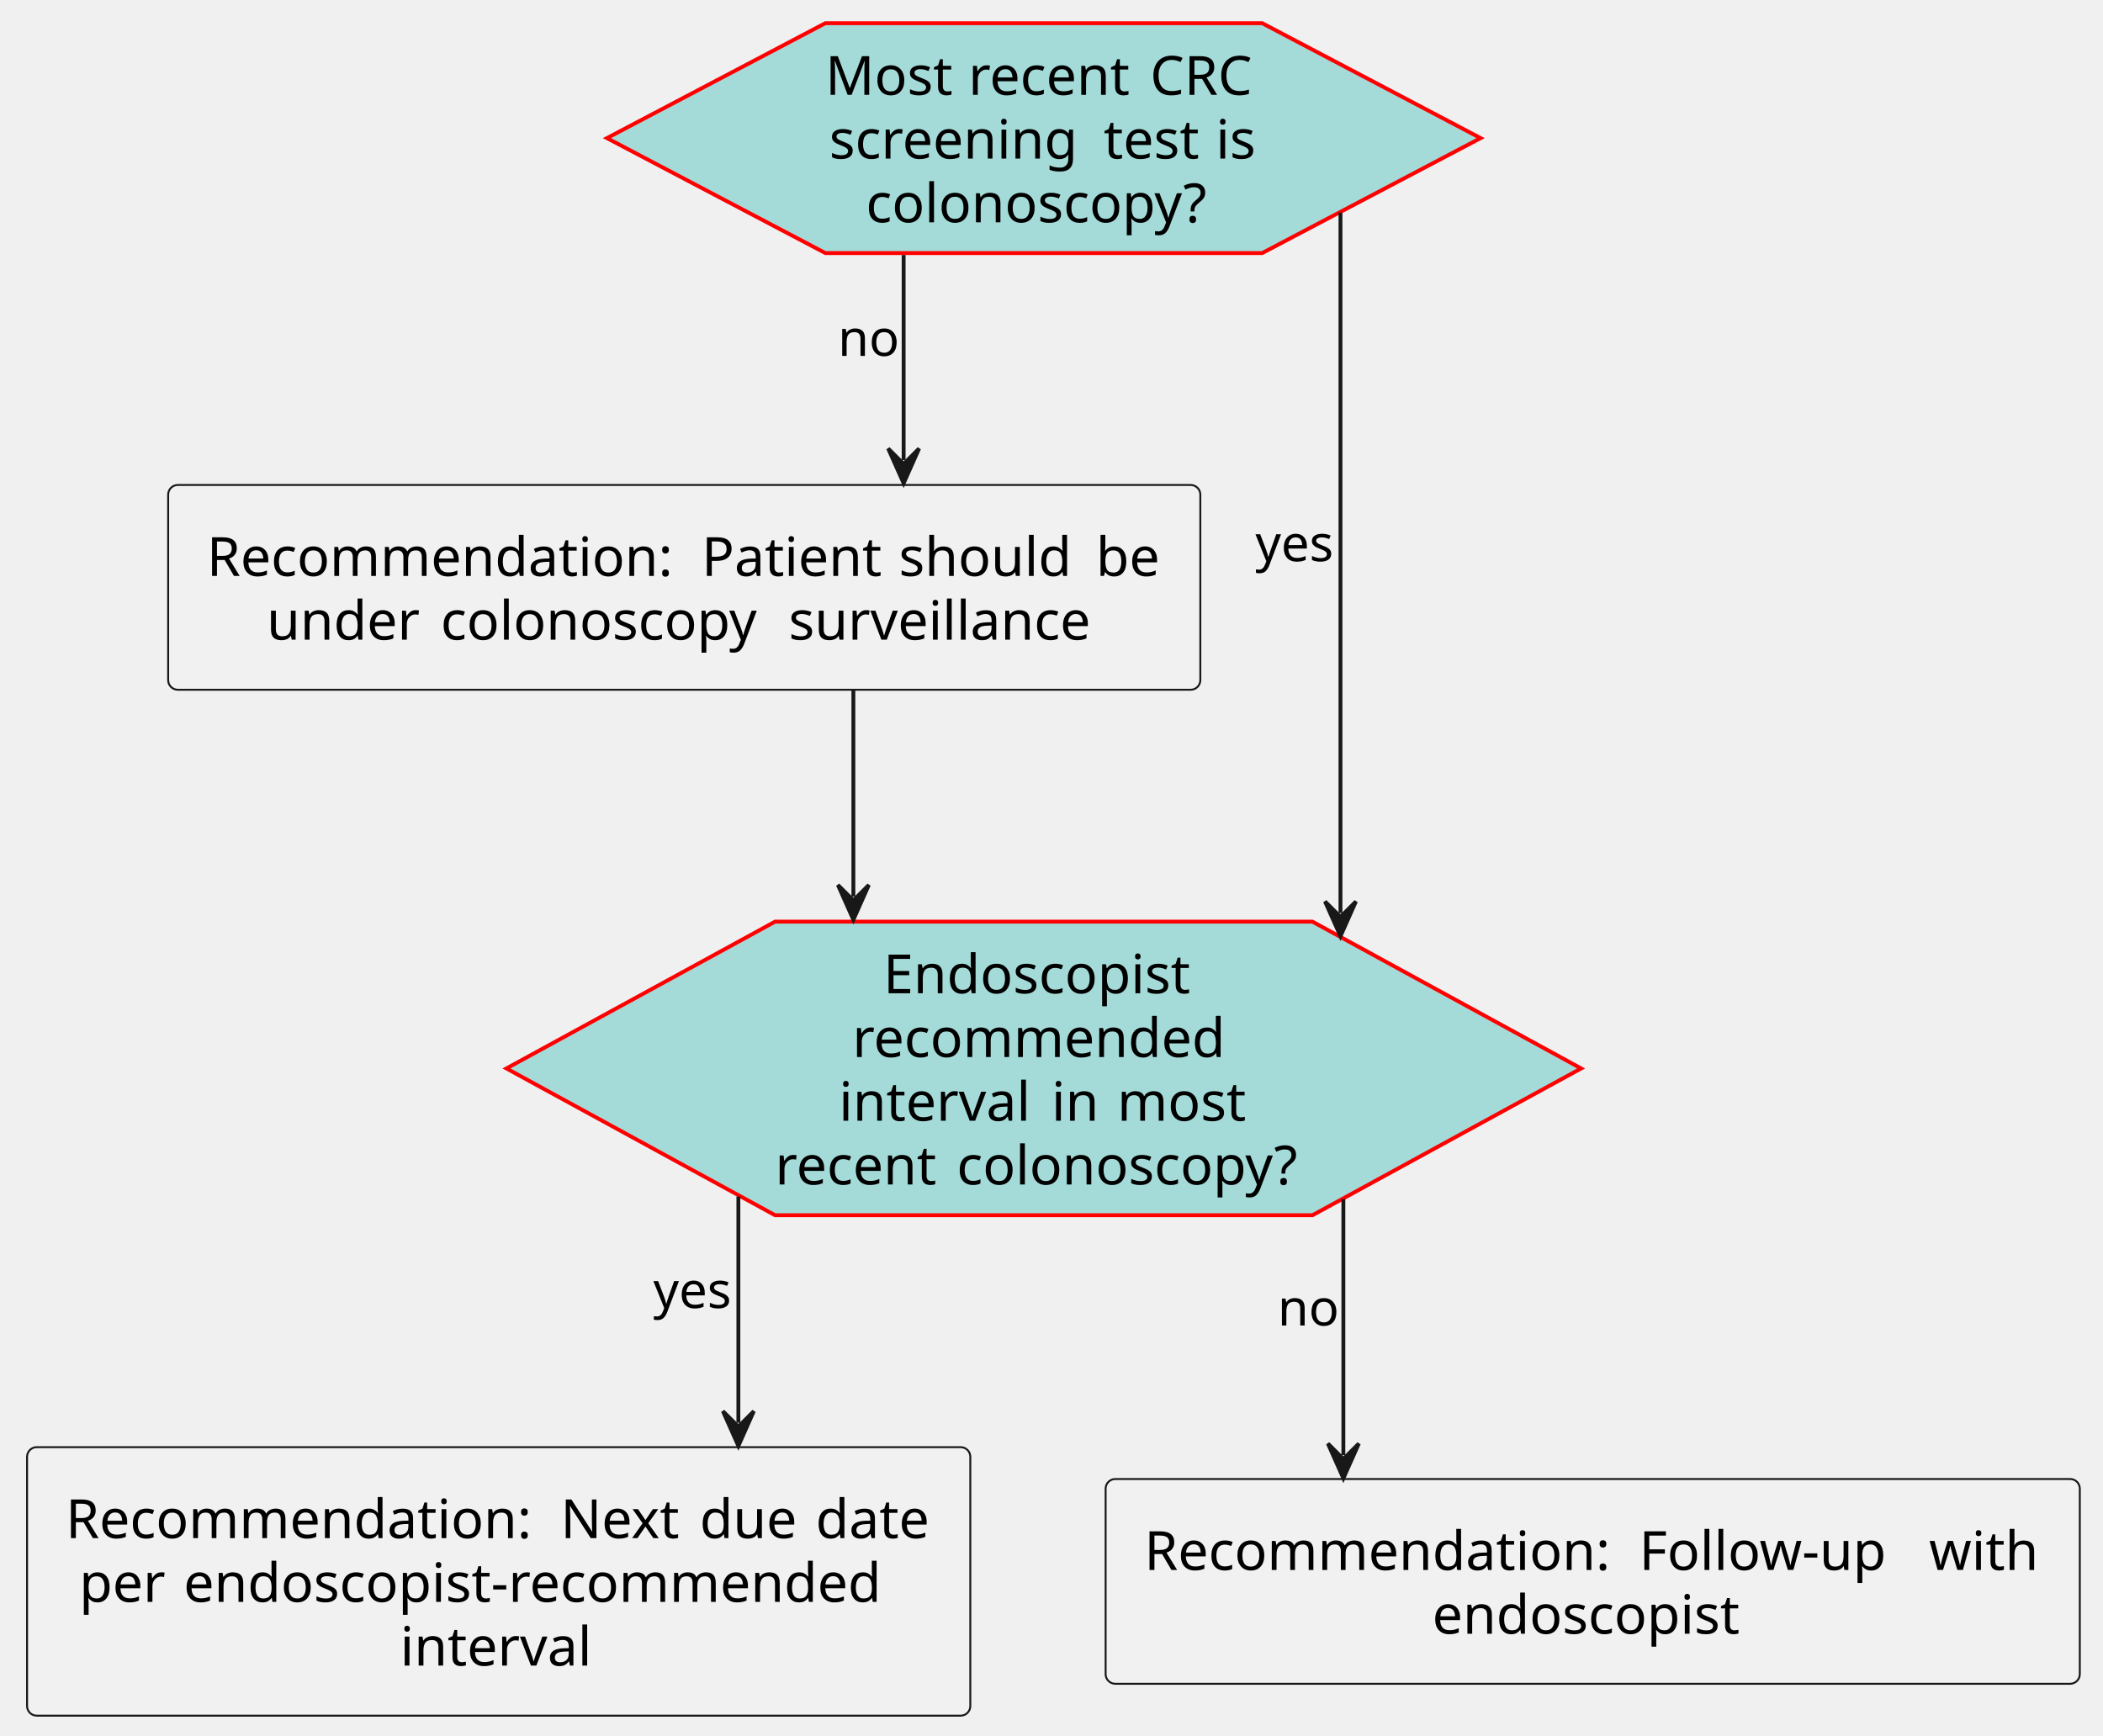
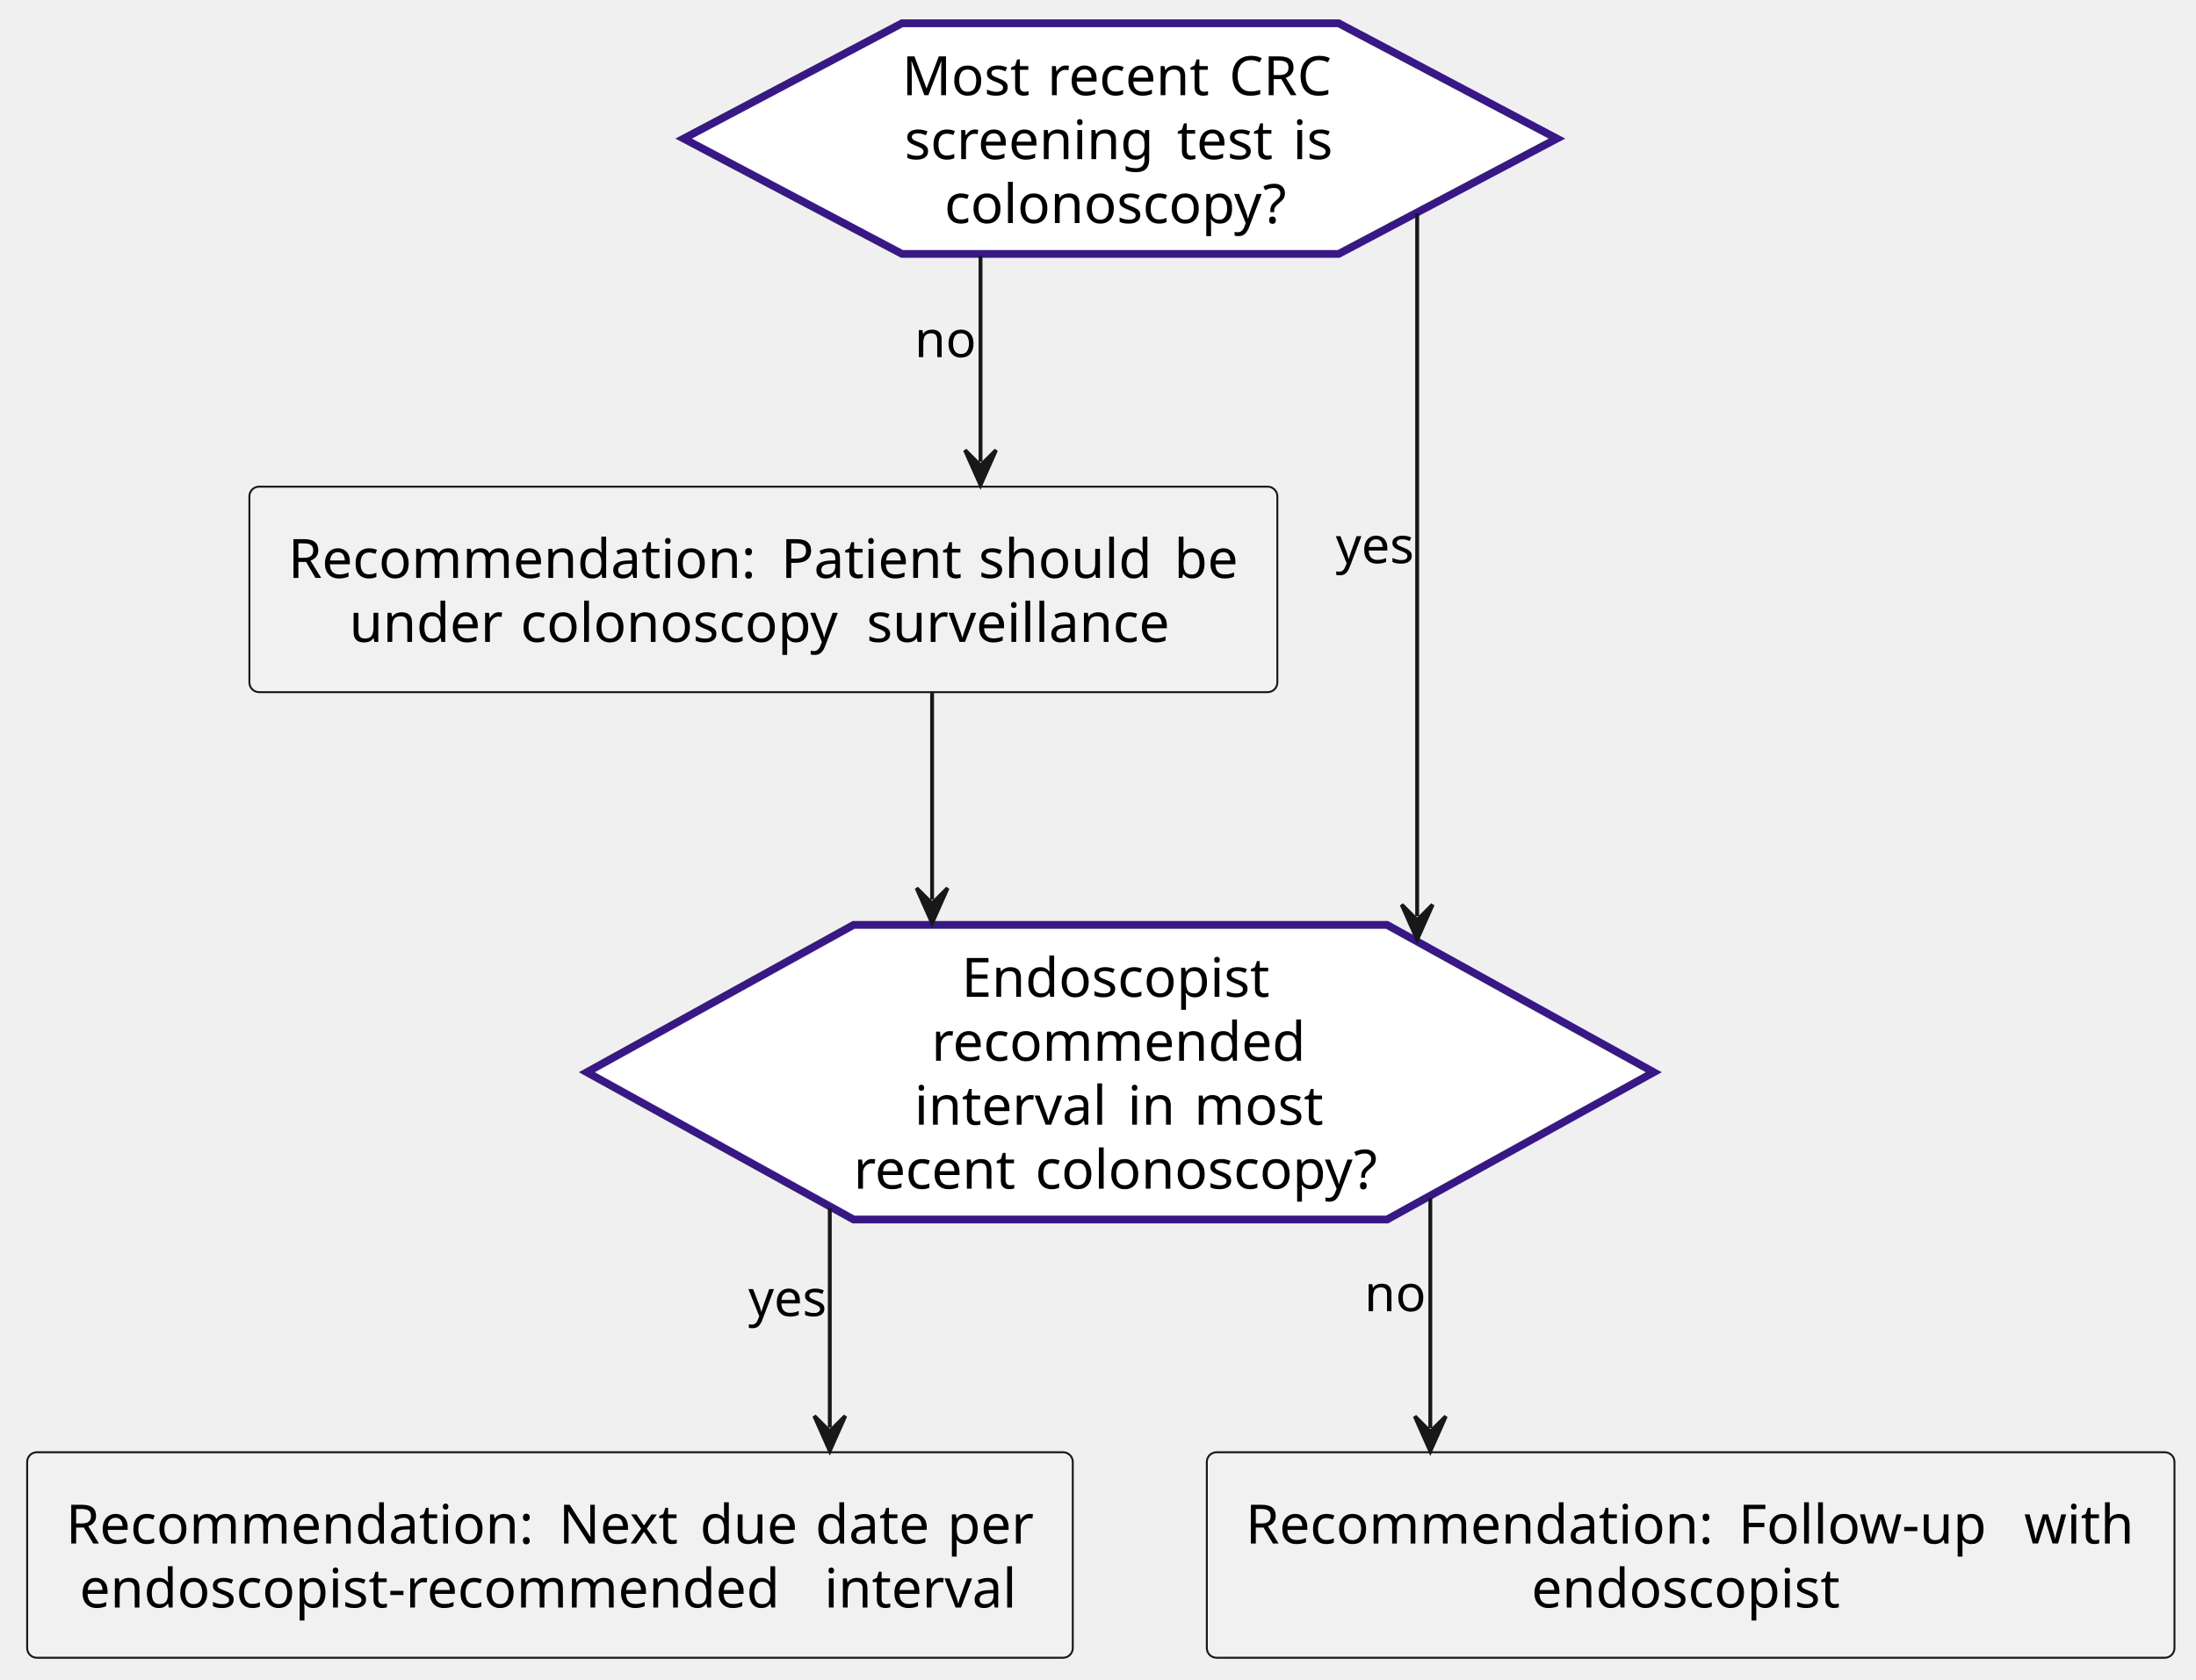
- <svg xmlns="http://www.w3.org/2000/svg" xmlns:xlink="http://www.w3.org/1999/xlink" contentStyleType="text/css" height="449px" preserveAspectRatio="none" style="width:544px;height:449px;background:#FFFFFF;" version="1.1" viewBox="0 0 544 449" width="544px" zoomAndPan="magnify">
+ <svg xmlns="http://www.w3.org/2000/svg" xmlns:xlink="http://www.w3.org/1999/xlink" contentStyleType="text/css" height="433px" preserveAspectRatio="none" style="width:566px;height:433px;background:#FFFFFF;" version="1.1" viewBox="0 0 566 433" width="566px" zoomAndPan="magnify">
  <defs />
  <g>
-     <g id="elem_eve_lastTestColonoscopy">
-       <a href="#eve-lastTestColonoscopy" target="_top" title="#eve-lastTestColonoscopy" xlink:actuate="onRequest" xlink:href="#eve-lastTestColonoscopy" xlink:show="new" xlink:title="#eve-lastTestColonoscopy" xlink:type="simple">
-         <polygon fill="#A4DBD8" points="383,35.73,326.5,6,213.5,6,157,35.73,213.5,65.47,326.5,65.47,383,35.73" style="stroke:#FF0000;stroke-width:1.0;" />
-         <text fill="#000000" font-family="sans-serif" font-size="14" lengthAdjust="spacing" textLength="33" x="213.5" y="24.535">Most</text>
-         <text fill="#000000" font-family="sans-serif" font-size="14" lengthAdjust="spacing" textLength="4" x="246.5" y="24.535"> </text>
-         <text fill="#000000" font-family="sans-serif" font-size="14" lengthAdjust="spacing" textLength="43" x="250.5" y="24.535">recent</text>
-         <text fill="#000000" font-family="sans-serif" font-size="14" lengthAdjust="spacing" textLength="4" x="293.5" y="24.535"> </text>
-         <text fill="#000000" font-family="sans-serif" font-size="14" lengthAdjust="spacing" textLength="29" x="297.5" y="24.535">CRC</text>
-         <text fill="#000000" font-family="sans-serif" font-size="14" lengthAdjust="spacing" textLength="67" x="214.5" y="41.023">screening</text>
-         <text fill="#000000" font-family="sans-serif" font-size="14" lengthAdjust="spacing" textLength="4" x="281.5" y="41.023"> </text>
-         <text fill="#000000" font-family="sans-serif" font-size="14" lengthAdjust="spacing" textLength="25" x="285.5" y="41.023">test</text>
-         <text fill="#000000" font-family="sans-serif" font-size="14" lengthAdjust="spacing" textLength="4" x="310.5" y="41.023"> </text>
-         <text fill="#000000" font-family="sans-serif" font-size="14" lengthAdjust="spacing" textLength="11" x="314.5" y="41.023">is</text>
-         <text fill="#000000" font-family="sans-serif" font-size="14" lengthAdjust="spacing" textLength="92" x="224" y="57.512">colonoscopy?</text>
-       </a>
-     </g>
-     <g id="elem_act_IncreasedRisk">
-       <a href="#act-IncreasedRisk" target="_top" title="#act-IncreasedRisk" xlink:actuate="onRequest" xlink:href="#act-IncreasedRisk" xlink:show="new" xlink:title="#act-IncreasedRisk" xlink:type="simple">
-         <rect fill="#F1F1F1" height="52.977" rx="2.5" ry="2.5" style="stroke:#181818;stroke-width:0.5;" width="267" x="43.5" y="125.47" />
-         <text fill="#000000" font-family="sans-serif" font-size="14" lengthAdjust="spacing" textLength="124" x="53.5" y="149.005">Recommendation:</text>
-         <text fill="#000000" font-family="sans-serif" font-size="14" lengthAdjust="spacing" textLength="4" x="177.5" y="149.005"> </text>
-         <text fill="#000000" font-family="sans-serif" font-size="14" lengthAdjust="spacing" textLength="47" x="181.5" y="149.005">Patient</text>
-         <text fill="#000000" font-family="sans-serif" font-size="14" lengthAdjust="spacing" textLength="4" x="228.5" y="149.005"> </text>
-         <text fill="#000000" font-family="sans-serif" font-size="14" lengthAdjust="spacing" textLength="47" x="232.5" y="149.005">should</text>
-         <text fill="#000000" font-family="sans-serif" font-size="14" lengthAdjust="spacing" textLength="4" x="279.5" y="149.005"> </text>
-         <text fill="#000000" font-family="sans-serif" font-size="14" lengthAdjust="spacing" textLength="17" x="283.5" y="149.005">be</text>
-         <text fill="#000000" font-family="sans-serif" font-size="14" lengthAdjust="spacing" textLength="41" x="69" y="165.493">under</text>
-         <text fill="#000000" font-family="sans-serif" font-size="14" lengthAdjust="spacing" textLength="4" x="110" y="165.493"> </text>
-         <text fill="#000000" font-family="sans-serif" font-size="14" lengthAdjust="spacing" textLength="86" x="114" y="165.493">colonoscopy</text>
-         <text fill="#000000" font-family="sans-serif" font-size="14" lengthAdjust="spacing" textLength="4" x="200" y="165.493"> </text>
-         <text fill="#000000" font-family="sans-serif" font-size="14" lengthAdjust="spacing" textLength="81" x="204" y="165.493">surveillance</text>
-       </a>
-     </g>
-     <g id="elem_eve_recommendedInterval">
-       <a href="#eve-recommendedInterval" target="_top" title="#eve-recommendedInterval" xlink:actuate="onRequest" xlink:href="#eve-recommendedInterval" xlink:show="new" xlink:title="#eve-recommendedInterval" xlink:type="simple">
-         <polygon fill="#A4DBD8" points="409,276.42,339.5,238.44,200.5,238.44,131,276.42,200.5,314.4,339.5,314.4,409,276.42" style="stroke:#FF0000;stroke-width:1.0;" />
-         <text fill="#000000" font-family="sans-serif" font-size="14" lengthAdjust="spacing" textLength="83" x="228.5" y="256.975">Endoscopist</text>
-         <text fill="#000000" font-family="sans-serif" font-size="14" lengthAdjust="spacing" textLength="99" x="220.5" y="273.463">recommended</text>
-         <text fill="#000000" font-family="sans-serif" font-size="14" lengthAdjust="spacing" textLength="51" x="217" y="289.952">interval</text>
-         <text fill="#000000" font-family="sans-serif" font-size="14" lengthAdjust="spacing" textLength="4" x="268" y="289.952"> </text>
-         <text fill="#000000" font-family="sans-serif" font-size="14" lengthAdjust="spacing" textLength="13" x="272" y="289.952">in</text>
-         <text fill="#000000" font-family="sans-serif" font-size="14" lengthAdjust="spacing" textLength="4" x="285" y="289.952"> </text>
-         <text fill="#000000" font-family="sans-serif" font-size="14" lengthAdjust="spacing" textLength="34" x="289" y="289.952">most</text>
-         <text fill="#000000" font-family="sans-serif" font-size="14" lengthAdjust="spacing" textLength="43" x="200.5" y="306.44">recent</text>
-         <text fill="#000000" font-family="sans-serif" font-size="14" lengthAdjust="spacing" textLength="4" x="243.5" y="306.44"> </text>
-         <text fill="#000000" font-family="sans-serif" font-size="14" lengthAdjust="spacing" textLength="92" x="247.5" y="306.44">colonoscopy?</text>
-       </a>
-     </g>
-     <g id="elem_act_updateDueDatePerInterval">
-       <a href="#act-updateDueDatePerInterval" target="_top" title="#act-updateDueDatePerInterval" xlink:actuate="onRequest" xlink:href="#act-updateDueDatePerInterval" xlink:show="new" xlink:title="#act-updateDueDatePerInterval" xlink:type="simple">
-         <rect fill="#F1F1F1" height="69.465" rx="2.5" ry="2.5" style="stroke:#181818;stroke-width:0.5;" width="244" x="7" y="374.4" />
-         <text fill="#000000" font-family="sans-serif" font-size="14" lengthAdjust="spacing" textLength="124" x="17" y="397.935">Recommendation:</text>
-         <text fill="#000000" font-family="sans-serif" font-size="14" lengthAdjust="spacing" textLength="4" x="141" y="397.935"> </text>
-         <text fill="#000000" font-family="sans-serif" font-size="14" lengthAdjust="spacing" textLength="32" x="145" y="397.935">Next</text>
-         <text fill="#000000" font-family="sans-serif" font-size="14" lengthAdjust="spacing" textLength="4" x="177" y="397.935"> </text>
-         <text fill="#000000" font-family="sans-serif" font-size="14" lengthAdjust="spacing" textLength="26" x="181" y="397.935">due</text>
-         <text fill="#000000" font-family="sans-serif" font-size="14" lengthAdjust="spacing" textLength="4" x="207" y="397.935"> </text>
-         <text fill="#000000" font-family="sans-serif" font-size="14" lengthAdjust="spacing" textLength="30" x="211" y="397.935">date</text>
-         <text fill="#000000" font-family="sans-serif" font-size="14" lengthAdjust="spacing" textLength="23" x="20.5" y="414.423">per</text>
-         <text fill="#000000" font-family="sans-serif" font-size="14" lengthAdjust="spacing" textLength="4" x="43.5" y="414.423"> </text>
-         <text fill="#000000" font-family="sans-serif" font-size="14" lengthAdjust="spacing" textLength="190" x="47.5" y="414.423">endoscopist-recommended</text>
-         <text fill="#000000" font-family="sans-serif" font-size="14" lengthAdjust="spacing" textLength="51" x="103.5" y="430.912">interval</text>
-       </a>
-     </g>
-     <g id="elem_act_followUpColonoscopist">
-       <a href="#act-followUpColonoscopist" target="_top" title="#act-followUpColonoscopist" xlink:actuate="onRequest" xlink:href="#act-followUpColonoscopist" xlink:show="new" xlink:title="#act-followUpColonoscopist" xlink:type="simple">
-         <rect fill="#F1F1F1" height="52.977" rx="2.5" ry="2.5" style="stroke:#181818;stroke-width:0.5;" width="252" x="286" y="382.64" />
-         <text fill="#000000" font-family="sans-serif" font-size="14" lengthAdjust="spacing" textLength="124" x="296" y="406.175">Recommendation:</text>
-         <text fill="#000000" font-family="sans-serif" font-size="14" lengthAdjust="spacing" textLength="4" x="420" y="406.175"> </text>
-         <text fill="#000000" font-family="sans-serif" font-size="14" lengthAdjust="spacing" textLength="71" x="424" y="406.175">Follow-up</text>
-         <text fill="#000000" font-family="sans-serif" font-size="14" lengthAdjust="spacing" textLength="4" x="495" y="406.175"> </text>
-         <text fill="#000000" font-family="sans-serif" font-size="14" lengthAdjust="spacing" textLength="29" x="499" y="406.175">with</text>
-         <text fill="#000000" font-family="sans-serif" font-size="14" lengthAdjust="spacing" textLength="83" x="370.5" y="422.663">endoscopist</text>
-       </a>
-     </g>
+     <a href="#eve-lastTestColonoscopy" target="_top" title="#eve-lastTestColonoscopy" xlink:actuate="onRequest" xlink:href="#eve-lastTestColonoscopy" xlink:show="new" xlink:title="#eve-lastTestColonoscopy" xlink:type="simple">
+       <polygon fill="#FFFFFF" points="401.29,35.73,345.02,6,232.48,6,176.21,35.73,232.48,65.46,345.02,65.46,401.29,35.73" style="stroke:#381885;stroke-width:2;" />
+       <text fill="#000000" font-family="sans-serif" font-size="14" lengthAdjust="spacing" textLength="33.031" x="232.48" y="24.535">Most</text>
+       <text fill="#000000" font-family="sans-serif" font-size="14" lengthAdjust="spacing" textLength="4.43" x="265.511" y="24.535"> </text>
+       <text fill="#000000" font-family="sans-serif" font-size="14" lengthAdjust="spacing" textLength="42.424" x="269.941" y="24.535">recent</text>
+       <text fill="#000000" font-family="sans-serif" font-size="14" lengthAdjust="spacing" textLength="4.43" x="312.365" y="24.535"> </text>
+       <text fill="#000000" font-family="sans-serif" font-size="14" lengthAdjust="spacing" textLength="28.226" x="316.795" y="24.535">CRC</text>
+       <text fill="#000000" font-family="sans-serif" font-size="14" lengthAdjust="spacing" textLength="65.789" x="233.129" y="41.023">screening</text>
+       <text fill="#000000" font-family="sans-serif" font-size="14" lengthAdjust="spacing" textLength="4.43" x="298.918" y="41.023"> </text>
+       <text fill="#000000" font-family="sans-serif" font-size="14" lengthAdjust="spacing" textLength="25.409" x="303.348" y="41.023">test</text>
+       <text fill="#000000" font-family="sans-serif" font-size="14" lengthAdjust="spacing" textLength="4.43" x="328.757" y="41.023"> </text>
+       <text fill="#000000" font-family="sans-serif" font-size="14" lengthAdjust="spacing" textLength="11.184" x="333.187" y="41.023">is</text>
+       <text fill="#000000" font-family="sans-serif" font-size="14" lengthAdjust="spacing" textLength="90.644" x="243.428" y="57.512">colonoscopy?</text>
+     </a>
+     <a href="#act-IncreasedRisk" target="_top" title="#act-IncreasedRisk" xlink:actuate="onRequest" xlink:href="#act-IncreasedRisk" xlink:show="new" xlink:title="#act-IncreasedRisk" xlink:type="simple">
+       <rect fill="#F1F1F1" height="52.977" rx="2.5" ry="2.5" style="stroke:#181818;stroke-width:0.5;" width="264.945" x="64.28" y="125.46" />
+       <text fill="#000000" font-family="sans-serif" font-size="14" lengthAdjust="spacing" textLength="122.596" x="74.28" y="148.995">Recommendation:</text>
+       <text fill="#000000" font-family="sans-serif" font-size="14" lengthAdjust="spacing" textLength="4.43" x="196.876" y="148.995"> </text>
+       <text fill="#000000" font-family="sans-serif" font-size="14" lengthAdjust="spacing" textLength="46.477" x="201.305" y="148.995">Patient</text>
+       <text fill="#000000" font-family="sans-serif" font-size="14" lengthAdjust="spacing" textLength="4.43" x="247.783" y="148.995"> </text>
+       <text fill="#000000" font-family="sans-serif" font-size="14" lengthAdjust="spacing" textLength="45.972" x="252.213" y="148.995">should</text>
+       <text fill="#000000" font-family="sans-serif" font-size="14" lengthAdjust="spacing" textLength="4.43" x="298.184" y="148.995"> </text>
+       <text fill="#000000" font-family="sans-serif" font-size="14" lengthAdjust="spacing" textLength="16.611" x="302.614" y="148.995">be</text>
+       <text fill="#000000" font-family="sans-serif" font-size="14" lengthAdjust="spacing" textLength="39.717" x="90.03" y="165.483">under</text>
+       <text fill="#000000" font-family="sans-serif" font-size="14" lengthAdjust="spacing" textLength="4.43" x="129.747" y="165.483"> </text>
+       <text fill="#000000" font-family="sans-serif" font-size="14" lengthAdjust="spacing" textLength="84.738" x="134.177" y="165.483">colonoscopy</text>
+       <text fill="#000000" font-family="sans-serif" font-size="14" lengthAdjust="spacing" textLength="4.43" x="218.915" y="165.483"> </text>
+       <text fill="#000000" font-family="sans-serif" font-size="14" lengthAdjust="spacing" textLength="80.131" x="223.345" y="165.483">surveillance</text>
+     </a>
+     <a href="#eve-recommendedInterval" target="_top" title="#eve-recommendedInterval" xlink:actuate="onRequest" xlink:href="#eve-recommendedInterval" xlink:show="new" xlink:title="#eve-recommendedInterval" xlink:type="simple">
+       <polygon fill="#FFFFFF" points="426.25,276.42,357.5,238.44,220,238.44,151.25,276.42,220,314.39,357.5,314.39,426.25,276.42" style="stroke:#381885;stroke-width:2;" />
+       <text fill="#000000" font-family="sans-serif" font-size="14" lengthAdjust="spacing" textLength="81.826" x="247.835" y="256.975">Endoscopist</text>
+       <text fill="#000000" font-family="sans-serif" font-size="14" lengthAdjust="spacing" textLength="97.351" x="240.073" y="273.463">recommended</text>
+       <text fill="#000000" font-family="sans-serif" font-size="14" lengthAdjust="spacing" textLength="50.524" x="235.667" y="289.952">interval</text>
+       <text fill="#000000" font-family="sans-serif" font-size="14" lengthAdjust="spacing" textLength="4.43" x="286.191" y="289.952"> </text>
+       <text fill="#000000" font-family="sans-serif" font-size="14" lengthAdjust="spacing" textLength="12.735" x="290.621" y="289.952">in</text>
+       <text fill="#000000" font-family="sans-serif" font-size="14" lengthAdjust="spacing" textLength="4.43" x="303.356" y="289.952"> </text>
+       <text fill="#000000" font-family="sans-serif" font-size="14" lengthAdjust="spacing" textLength="34.043" x="307.786" y="289.952">most</text>
+       <text fill="#000000" font-family="sans-serif" font-size="14" lengthAdjust="spacing" textLength="42.424" x="219.999" y="306.44">recent</text>
+       <text fill="#000000" font-family="sans-serif" font-size="14" lengthAdjust="spacing" textLength="4.43" x="262.423" y="306.44"> </text>
+       <text fill="#000000" font-family="sans-serif" font-size="14" lengthAdjust="spacing" textLength="90.644" x="266.853" y="306.44">colonoscopy?</text>
+     </a>
+     <a href="#act-updateDueDatePerInterval" target="_top" title="#act-updateDueDatePerInterval" xlink:actuate="onRequest" xlink:href="#act-updateDueDatePerInterval" xlink:show="new" xlink:title="#act-updateDueDatePerInterval" xlink:type="simple">
+       <rect fill="#F1F1F1" height="52.977" rx="2.5" ry="2.5" style="stroke:#181818;stroke-width:0.5;" width="269.498" x="7" y="374.39" />
+       <text fill="#000000" font-family="sans-serif" font-size="14" lengthAdjust="spacing" textLength="122.596" x="17" y="397.925">Recommendation:</text>
+       <text fill="#000000" font-family="sans-serif" font-size="14" lengthAdjust="spacing" textLength="4.43" x="139.596" y="397.925"> </text>
+       <text fill="#000000" font-family="sans-serif" font-size="14" lengthAdjust="spacing" textLength="31.965" x="144.025" y="397.925">Next</text>
+       <text fill="#000000" font-family="sans-serif" font-size="14" lengthAdjust="spacing" textLength="4.43" x="175.99" y="397.925"> </text>
+       <text fill="#000000" font-family="sans-serif" font-size="14" lengthAdjust="spacing" textLength="25.3" x="180.42" y="397.925">due</text>
+       <text fill="#000000" font-family="sans-serif" font-size="14" lengthAdjust="spacing" textLength="4.43" x="205.72" y="397.925"> </text>
+       <text fill="#000000" font-family="sans-serif" font-size="14" lengthAdjust="spacing" textLength="29.579" x="210.149" y="397.925">date</text>
+       <text fill="#000000" font-family="sans-serif" font-size="14" lengthAdjust="spacing" textLength="4.43" x="239.728" y="397.925"> </text>
+       <text fill="#000000" font-family="sans-serif" font-size="14" lengthAdjust="spacing" textLength="22.34" x="244.158" y="397.925">per</text>
+       <text fill="#000000" font-family="sans-serif" font-size="14" lengthAdjust="spacing" textLength="187.489" x="20.527" y="414.413">endoscopist-recommended</text>
+       <text fill="#000000" font-family="sans-serif" font-size="14" lengthAdjust="spacing" textLength="4.43" x="208.017" y="414.413"> </text>
+       <text fill="#000000" font-family="sans-serif" font-size="14" lengthAdjust="spacing" textLength="50.524" x="212.446" y="414.413">interval</text>
+     </a>
+     <a href="#act-followUpColonoscopist" target="_top" title="#act-followUpColonoscopist" xlink:actuate="onRequest" xlink:href="#act-followUpColonoscopist" xlink:show="new" xlink:title="#act-followUpColonoscopist" xlink:type="simple">
+       <rect fill="#F1F1F1" height="52.977" rx="2.5" ry="2.5" style="stroke:#181818;stroke-width:0.5;" width="249.4" x="311.05" y="374.39" />
+       <text fill="#000000" font-family="sans-serif" font-size="14" lengthAdjust="spacing" textLength="122.596" x="321.05" y="397.925">Recommendation:</text>
+       <text fill="#000000" font-family="sans-serif" font-size="14" lengthAdjust="spacing" textLength="4.43" x="443.646" y="397.925"> </text>
+       <text fill="#000000" font-family="sans-serif" font-size="14" lengthAdjust="spacing" textLength="69.186" x="448.075" y="397.925">Follow-up</text>
+       <text fill="#000000" font-family="sans-serif" font-size="14" lengthAdjust="spacing" textLength="4.43" x="517.262" y="397.925"> </text>
+       <text fill="#000000" font-family="sans-serif" font-size="14" lengthAdjust="spacing" textLength="28.759" x="521.692" y="397.925">with</text>
+       <text fill="#000000" font-family="sans-serif" font-size="14" lengthAdjust="spacing" textLength="82.038" x="394.731" y="414.413">endoscopist</text>
+     </a>
    <g id="link_eve_lastTestColonoscopy_eve_recommendedInterval">
-       <path d="M346.75,55.02 C346.75,95.74 346.75,184.92 346.75,236.22 " fill="none" id="eve_lastTestColonoscopy-to-eve_recommendedInterval" style="stroke:#181818;stroke-width:1.0;" />
-       <polygon fill="#181818" points="346.75,242.22,350.75,233.22,346.75,237.22,342.75,233.22,346.75,242.22" style="stroke:#181818;stroke-width:1.0;" />
-       <text fill="#000000" font-family="sans-serif" font-size="13" lengthAdjust="spacing" textLength="21" x="324.75" y="145.188">yes</text>
+       <path d="M365.26,55.02 C365.26,95.74 365.26,184.92 365.26,236.21 " fill="none" id="eve_lastTestColonoscopy-to-eve_recommendedInterval" style="stroke:#181818;stroke-width:1;" />
+       <polygon fill="#181818" points="365.26,242.21,369.26,233.21,365.26,237.21,361.26,233.21,365.26,242.21" style="stroke:#181818;stroke-width:1;" />
+       <text fill="#000000" font-family="sans-serif" font-size="13" lengthAdjust="spacing" textLength="20.662" x="344.26" y="145.188">yes</text>
    </g>
    <g id="link_eve_lastTestColonoscopy_act_IncreasedRisk">
-       <path d="M233.75,65.97 C233.75,84.26 233.75,101.38 233.75,119.04 " fill="none" id="eve_lastTestColonoscopy-to-act_IncreasedRisk" style="stroke:#181818;stroke-width:1.0;" />
-       <polygon fill="#181818" points="233.75,125.04,237.75,116.04,233.75,120.04,229.75,116.04,233.75,125.04" style="stroke:#181818;stroke-width:1.0;" />
-       <text fill="#000000" font-family="sans-serif" font-size="13" lengthAdjust="spacing" textLength="16" x="216.75" y="92.068">no</text>
+       <path d="M252.72,65.96 C252.72,84.26 252.72,101.38 252.72,119.04 " fill="none" id="eve_lastTestColonoscopy-to-act_IncreasedRisk" style="stroke:#181818;stroke-width:1;" />
+       <polygon fill="#181818" points="252.72,125.04,256.72,116.04,252.72,120.04,248.72,116.04,252.72,125.04" style="stroke:#181818;stroke-width:1;" />
+       <text fill="#000000" font-family="sans-serif" font-size="13" lengthAdjust="spacing" textLength="16.053" x="235.72" y="92.068">no</text>
    </g>
    <g id="link_act_IncreasedRisk_eve_recommendedInterval">
-       <path d="M220.75,178.65 C220.75,195.94 220.75,212.73 220.75,231.95 " fill="none" id="act_IncreasedRisk-to-eve_recommendedInterval" style="stroke:#181818;stroke-width:1.0;" />
-       <polygon fill="#181818" points="220.75,237.95,224.75,228.95,220.75,232.95,216.75,228.95,220.75,237.95" style="stroke:#181818;stroke-width:1.0;" />
+       <path d="M240.24,178.65 C240.24,195.94 240.24,212.72 240.24,231.95 " fill="none" id="act_IncreasedRisk-to-eve_recommendedInterval" style="stroke:#181818;stroke-width:1;" />
+       <polygon fill="#181818" points="240.24,237.95,244.24,228.95,240.24,232.95,236.24,228.95,240.24,237.95" style="stroke:#181818;stroke-width:1;" />
    </g>
    <g id="link_eve_recommendedInterval_act_updateDueDatePerInterval">
-       <path d="M191,309.56 C191,329.22 191,348.11 191,368.09 " fill="none" id="eve_recommendedInterval-to-act_updateDueDatePerInterval" style="stroke:#181818;stroke-width:1.0;" />
-       <polygon fill="#181818" points="191,374.09,195,365.09,191,369.09,187,365.09,191,374.09" style="stroke:#181818;stroke-width:1.0;" />
-       <text fill="#000000" font-family="sans-serif" font-size="13" lengthAdjust="spacing" textLength="21" x="169" y="338.398">yes</text>
+       <path d="M213.87,311.42 C213.87,331.26 213.87,349.71 213.87,368.03 " fill="none" id="eve_recommendedInterval-to-act_updateDueDatePerInterval" style="stroke:#181818;stroke-width:1;" />
+       <polygon fill="#181818" points="213.87,374.03,217.87,365.03,213.87,369.03,209.87,365.03,213.87,374.03" style="stroke:#181818;stroke-width:1;" />
+       <text fill="#000000" font-family="sans-serif" font-size="13" lengthAdjust="spacing" textLength="20.662" x="192.87" y="339.288">yes</text>
    </g>
    <g id="link_eve_recommendedInterval_act_followUpColonoscopist">
-       <path d="M347.5,310.25 C347.5,332.67 347.5,355.68 347.5,376.47 " fill="none" id="eve_recommendedInterval-to-act_followUpColonoscopist" style="stroke:#181818;stroke-width:1.0;" />
-       <polygon fill="#181818" points="347.5,382.47,351.5,373.47,347.5,377.47,343.5,373.47,347.5,382.47" style="stroke:#181818;stroke-width:1.0;" />
-       <text fill="#000000" font-family="sans-serif" font-size="13" lengthAdjust="spacing" textLength="16" x="330.5" y="342.928">no</text>
+       <path d="M368.65,308.79 C368.65,329.11 368.65,348.98 368.65,368.12 " fill="none" id="eve_recommendedInterval-to-act_followUpColonoscopist" style="stroke:#181818;stroke-width:1;" />
+       <polygon fill="#181818" points="368.65,374.12,372.65,365.12,368.65,369.12,364.65,365.12,368.65,374.12" style="stroke:#181818;stroke-width:1;" />
+       <text fill="#000000" font-family="sans-serif" font-size="13" lengthAdjust="spacing" textLength="16.053" x="351.65" y="338.028">no</text>
    </g>
  </g>
</svg>
